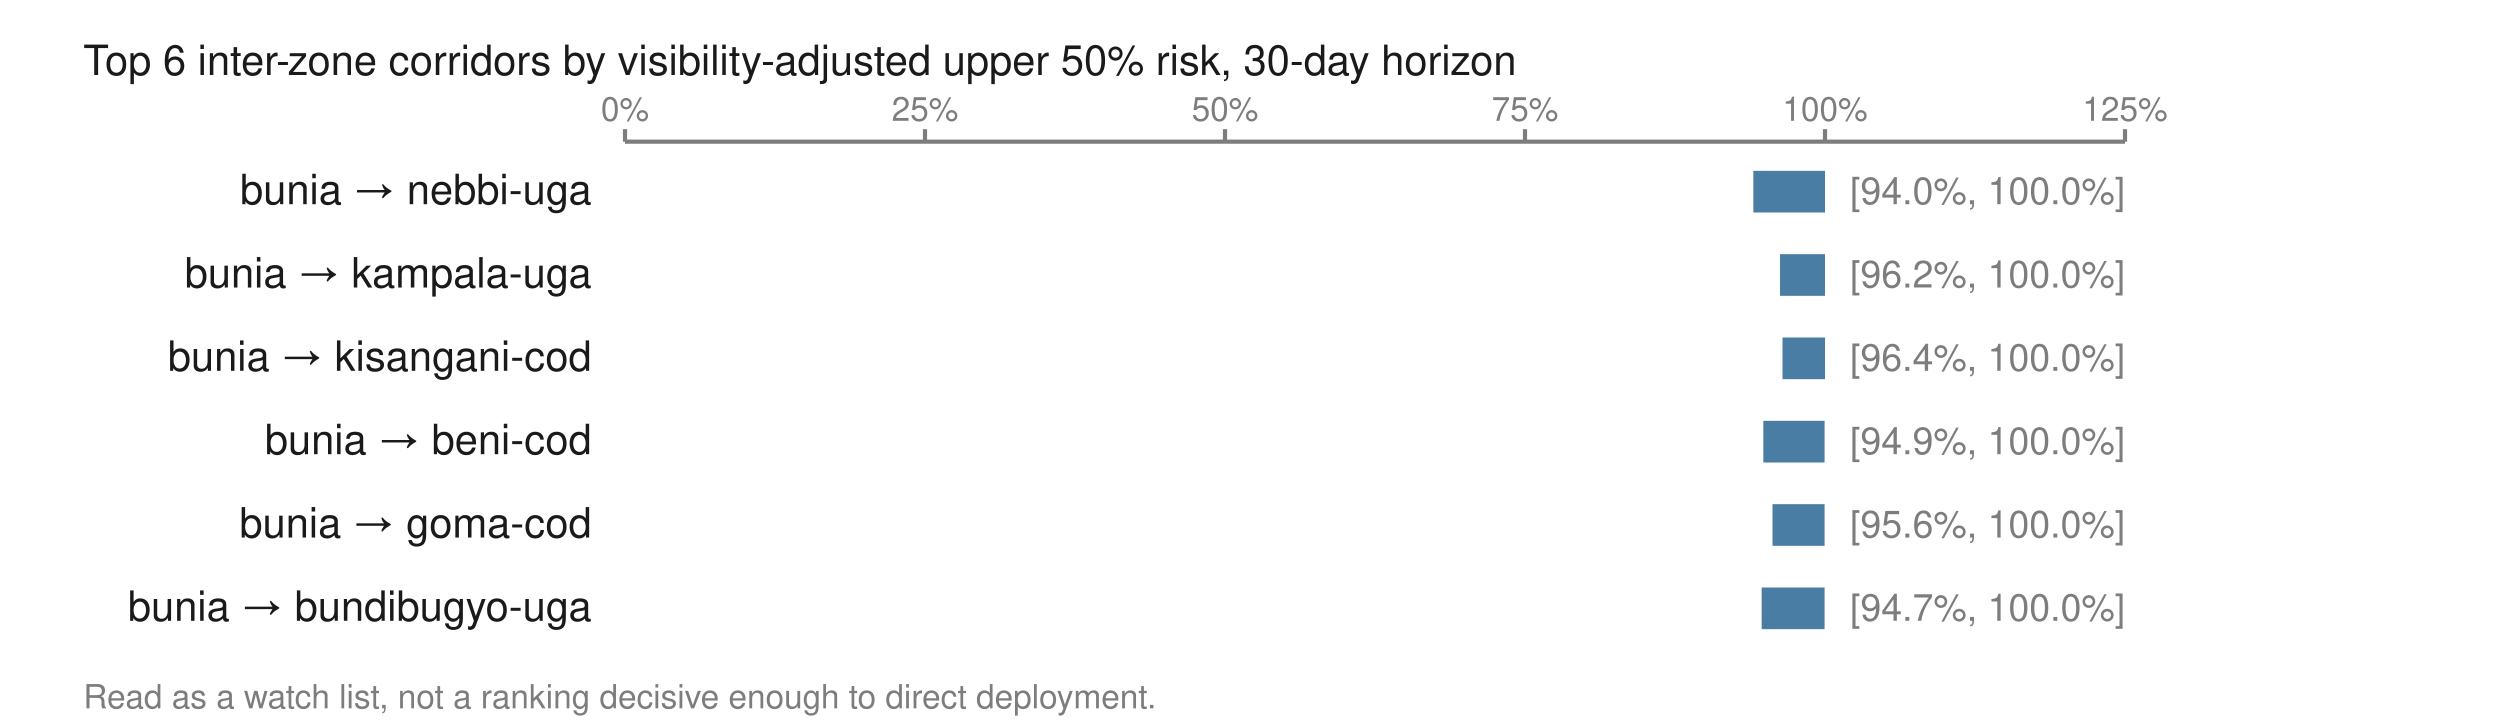
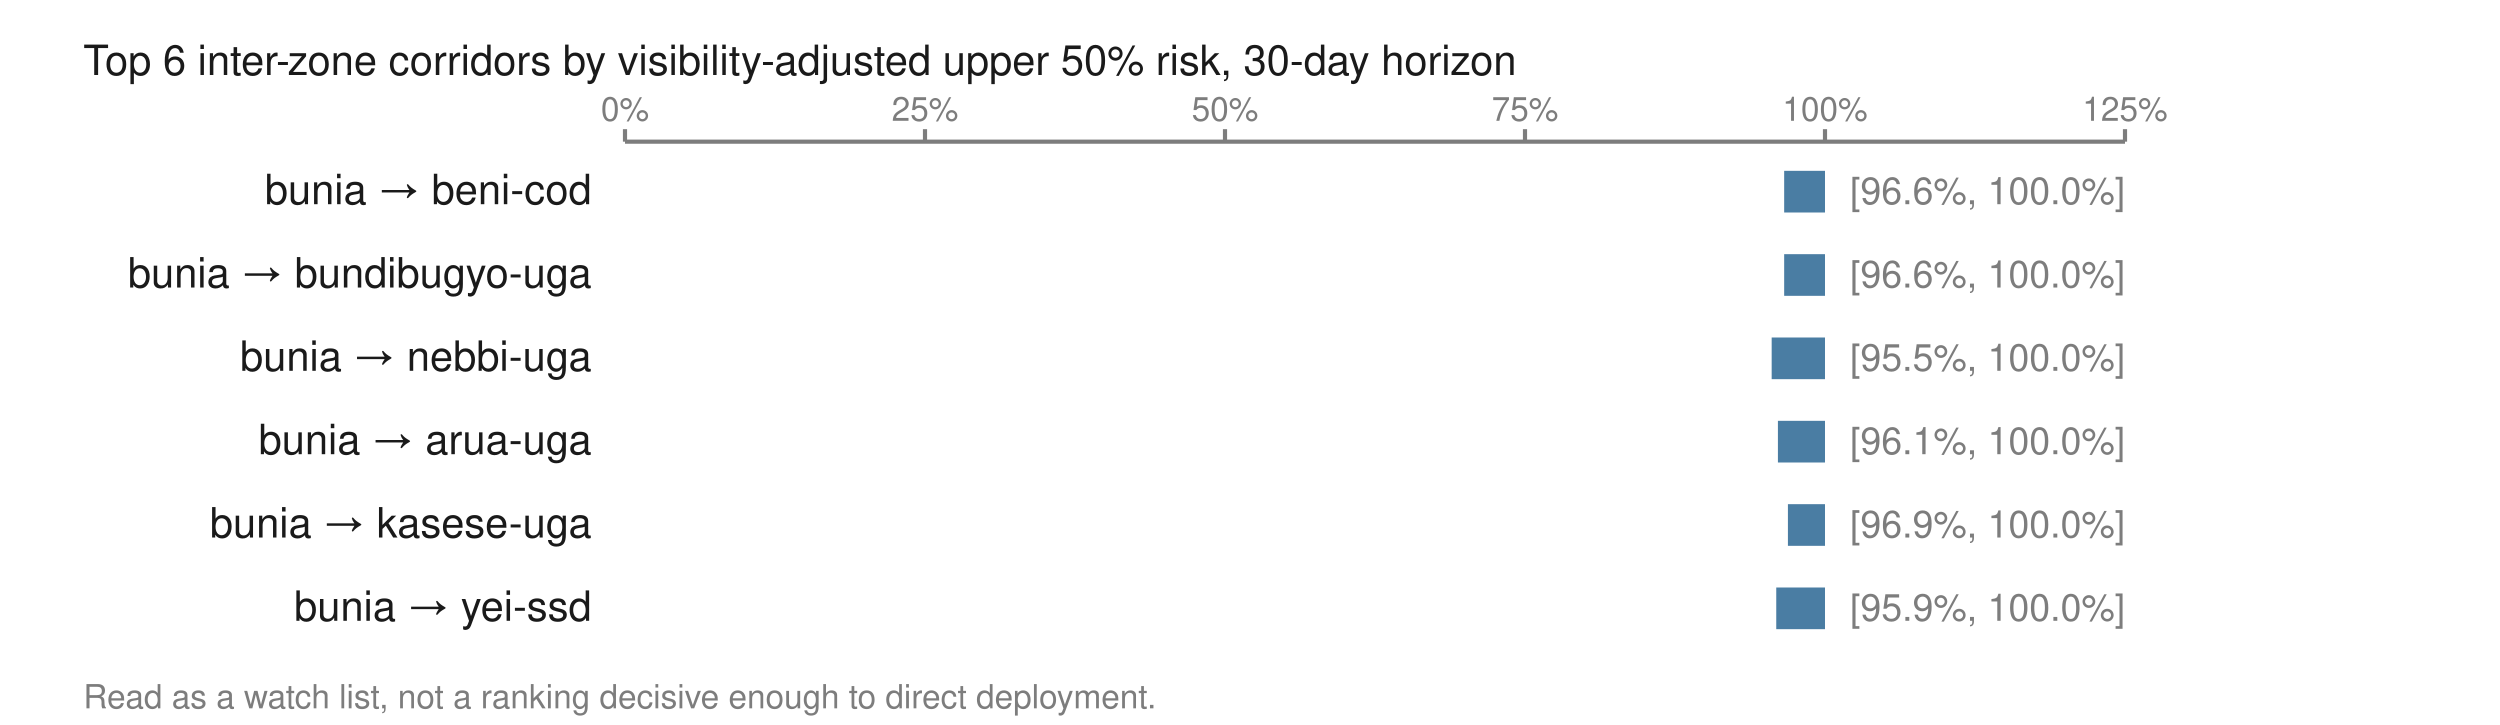
<svg xmlns="http://www.w3.org/2000/svg" viewBox="0 0 600 174" width="600" height="174" role="img" aria-labelledby="t">
  <text x="20.0" y="18.0" font-family="Helvetica,Arial,sans-serif" font-size="10" fill="#1a1a1a" font-weight="normal" text-anchor="start">Top 6 inter-zone corridors by visibility-adjusted upper 50% risk, 30-day horizon</text>
  <line x1="150.0" y1="34.0" x2="510.0" y2="34.0" stroke="#7d7d7d" stroke-width="1" />
  <line x1="150.0" y1="31.0" x2="150.0" y2="34.0" stroke="#7d7d7d" stroke-width="1" />
  <text x="150.0" y="29.0" font-family="Helvetica,Arial,sans-serif" font-size="8" fill="#7d7d7d" font-weight="normal" text-anchor="middle">0%</text>
  <line x1="222.0" y1="31.0" x2="222.0" y2="34.0" stroke="#7d7d7d" stroke-width="1" />
  <text x="222.0" y="29.0" font-family="Helvetica,Arial,sans-serif" font-size="8" fill="#7d7d7d" font-weight="normal" text-anchor="middle">25%</text>
  <line x1="294.0" y1="31.0" x2="294.0" y2="34.0" stroke="#7d7d7d" stroke-width="1" />
  <text x="294.0" y="29.0" font-family="Helvetica,Arial,sans-serif" font-size="8" fill="#7d7d7d" font-weight="normal" text-anchor="middle">50%</text>
  <line x1="366.0" y1="31.0" x2="366.0" y2="34.0" stroke="#7d7d7d" stroke-width="1" />
  <text x="366.0" y="29.0" font-family="Helvetica,Arial,sans-serif" font-size="8" fill="#7d7d7d" font-weight="normal" text-anchor="middle">75%</text>
  <line x1="438.0" y1="31.0" x2="438.0" y2="34.0" stroke="#7d7d7d" stroke-width="1" />
  <text x="438.0" y="29.0" font-family="Helvetica,Arial,sans-serif" font-size="8" fill="#7d7d7d" font-weight="normal" text-anchor="middle">100%</text>
  <line x1="510.0" y1="31.0" x2="510.0" y2="34.0" stroke="#7d7d7d" stroke-width="1" />
  <text x="510.0" y="29.0" font-family="Helvetica,Arial,sans-serif" font-size="8" fill="#7d7d7d" font-weight="normal" text-anchor="middle">125%</text>
-   <text x="142.0" y="49.0" font-family="Helvetica,Arial,sans-serif" font-size="10" fill="#1a1a1a" font-weight="normal" text-anchor="end">bunia → nebbi-uga</text>
-   <rect x="420.8" y="41.0" width="17.2" height="10.0" fill="#4a7da3" />
-   <text x="444.0" y="49.0" font-family="Helvetica,Arial,sans-serif" font-size="9" fill="#7d7d7d" font-weight="normal" text-anchor="start">[94.0%, 100.0%]</text>
-   <text x="142.0" y="69.0" font-family="Helvetica,Arial,sans-serif" font-size="10" fill="#1a1a1a" font-weight="normal" text-anchor="end">bunia → kampala-uga</text>
-   <rect x="427.2" y="61.0" width="10.8" height="10.0" fill="#4a7da3" />
-   <text x="444.0" y="69.0" font-family="Helvetica,Arial,sans-serif" font-size="9" fill="#7d7d7d" font-weight="normal" text-anchor="start">[96.2%, 100.0%]</text>
-   <text x="142.0" y="89.0" font-family="Helvetica,Arial,sans-serif" font-size="10" fill="#1a1a1a" font-weight="normal" text-anchor="end">bunia → kisangani-cod</text>
-   <rect x="427.8" y="81.0" width="10.2" height="10.0" fill="#4a7da3" />
-   <text x="444.0" y="89.0" font-family="Helvetica,Arial,sans-serif" font-size="9" fill="#7d7d7d" font-weight="normal" text-anchor="start">[96.4%, 100.0%]</text>
-   <text x="142.0" y="109.0" font-family="Helvetica,Arial,sans-serif" font-size="10" fill="#1a1a1a" font-weight="normal" text-anchor="end">bunia → beni-cod</text>
-   <rect x="423.2" y="101.0" width="14.7" height="10.0" fill="#4a7da3" />
-   <text x="444.0" y="109.0" font-family="Helvetica,Arial,sans-serif" font-size="9" fill="#7d7d7d" font-weight="normal" text-anchor="start">[94.9%, 100.0%]</text>
-   <text x="142.0" y="129.0" font-family="Helvetica,Arial,sans-serif" font-size="10" fill="#1a1a1a" font-weight="normal" text-anchor="end">bunia → goma-cod</text>
-   <rect x="425.4" y="121.0" width="12.5" height="10.0" fill="#4a7da3" />
-   <text x="444.0" y="129.0" font-family="Helvetica,Arial,sans-serif" font-size="9" fill="#7d7d7d" font-weight="normal" text-anchor="start">[95.6%, 100.0%]</text>
-   <text x="142.0" y="149.0" font-family="Helvetica,Arial,sans-serif" font-size="10" fill="#1a1a1a" font-weight="normal" text-anchor="end">bunia → bundibugyo-uga</text>
-   <rect x="422.8" y="141.0" width="15.1" height="10.0" fill="#4a7da3" />
-   <text x="444.0" y="149.0" font-family="Helvetica,Arial,sans-serif" font-size="9" fill="#7d7d7d" font-weight="normal" text-anchor="start">[94.7%, 100.0%]</text>
+   <text x="142.0" y="49.0" font-family="Helvetica,Arial,sans-serif" font-size="10" fill="#1a1a1a" font-weight="normal" text-anchor="end">bunia → beni-cod</text>
+   <rect x="428.2" y="41.0" width="9.8" height="10.0" fill="#4a7da3" />
+   <text x="444.0" y="49.0" font-family="Helvetica,Arial,sans-serif" font-size="9" fill="#7d7d7d" font-weight="normal" text-anchor="start">[96.6%, 100.0%]</text>
+   <text x="142.0" y="69.0" font-family="Helvetica,Arial,sans-serif" font-size="10" fill="#1a1a1a" font-weight="normal" text-anchor="end">bunia → bundibugyo-uga</text>
+   <rect x="428.2" y="61.0" width="9.8" height="10.0" fill="#4a7da3" />
+   <text x="444.0" y="69.0" font-family="Helvetica,Arial,sans-serif" font-size="9" fill="#7d7d7d" font-weight="normal" text-anchor="start">[96.6%, 100.0%]</text>
+   <text x="142.0" y="89.0" font-family="Helvetica,Arial,sans-serif" font-size="10" fill="#1a1a1a" font-weight="normal" text-anchor="end">bunia → nebbi-uga</text>
+   <rect x="425.2" y="81.0" width="12.8" height="10.0" fill="#4a7da3" />
+   <text x="444.0" y="89.0" font-family="Helvetica,Arial,sans-serif" font-size="9" fill="#7d7d7d" font-weight="normal" text-anchor="start">[95.5%, 100.0%]</text>
+   <text x="142.0" y="109.0" font-family="Helvetica,Arial,sans-serif" font-size="10" fill="#1a1a1a" font-weight="normal" text-anchor="end">bunia → arua-uga</text>
+   <rect x="426.7" y="101.0" width="11.3" height="10.0" fill="#4a7da3" />
+   <text x="444.0" y="109.0" font-family="Helvetica,Arial,sans-serif" font-size="9" fill="#7d7d7d" font-weight="normal" text-anchor="start">[96.1%, 100.0%]</text>
+   <text x="142.0" y="129.0" font-family="Helvetica,Arial,sans-serif" font-size="10" fill="#1a1a1a" font-weight="normal" text-anchor="end">bunia → kasese-uga</text>
+   <rect x="429.1" y="121.0" width="8.9" height="10.0" fill="#4a7da3" />
+   <text x="444.0" y="129.0" font-family="Helvetica,Arial,sans-serif" font-size="9" fill="#7d7d7d" font-weight="normal" text-anchor="start">[96.9%, 100.0%]</text>
+   <text x="142.0" y="149.0" font-family="Helvetica,Arial,sans-serif" font-size="10" fill="#1a1a1a" font-weight="normal" text-anchor="end">bunia → yei-ssd</text>
+   <rect x="426.3" y="141.0" width="11.7" height="10.0" fill="#4a7da3" />
+   <text x="444.0" y="149.0" font-family="Helvetica,Arial,sans-serif" font-size="9" fill="#7d7d7d" font-weight="normal" text-anchor="start">[95.9%, 100.0%]</text>
  <text x="20.0" y="170.0" font-family="Helvetica,Arial,sans-serif" font-size="8" fill="#7d7d7d" font-weight="normal" text-anchor="start">Read as a watch list, not a ranking decisive enough to direct deployment.</text>
</svg>
